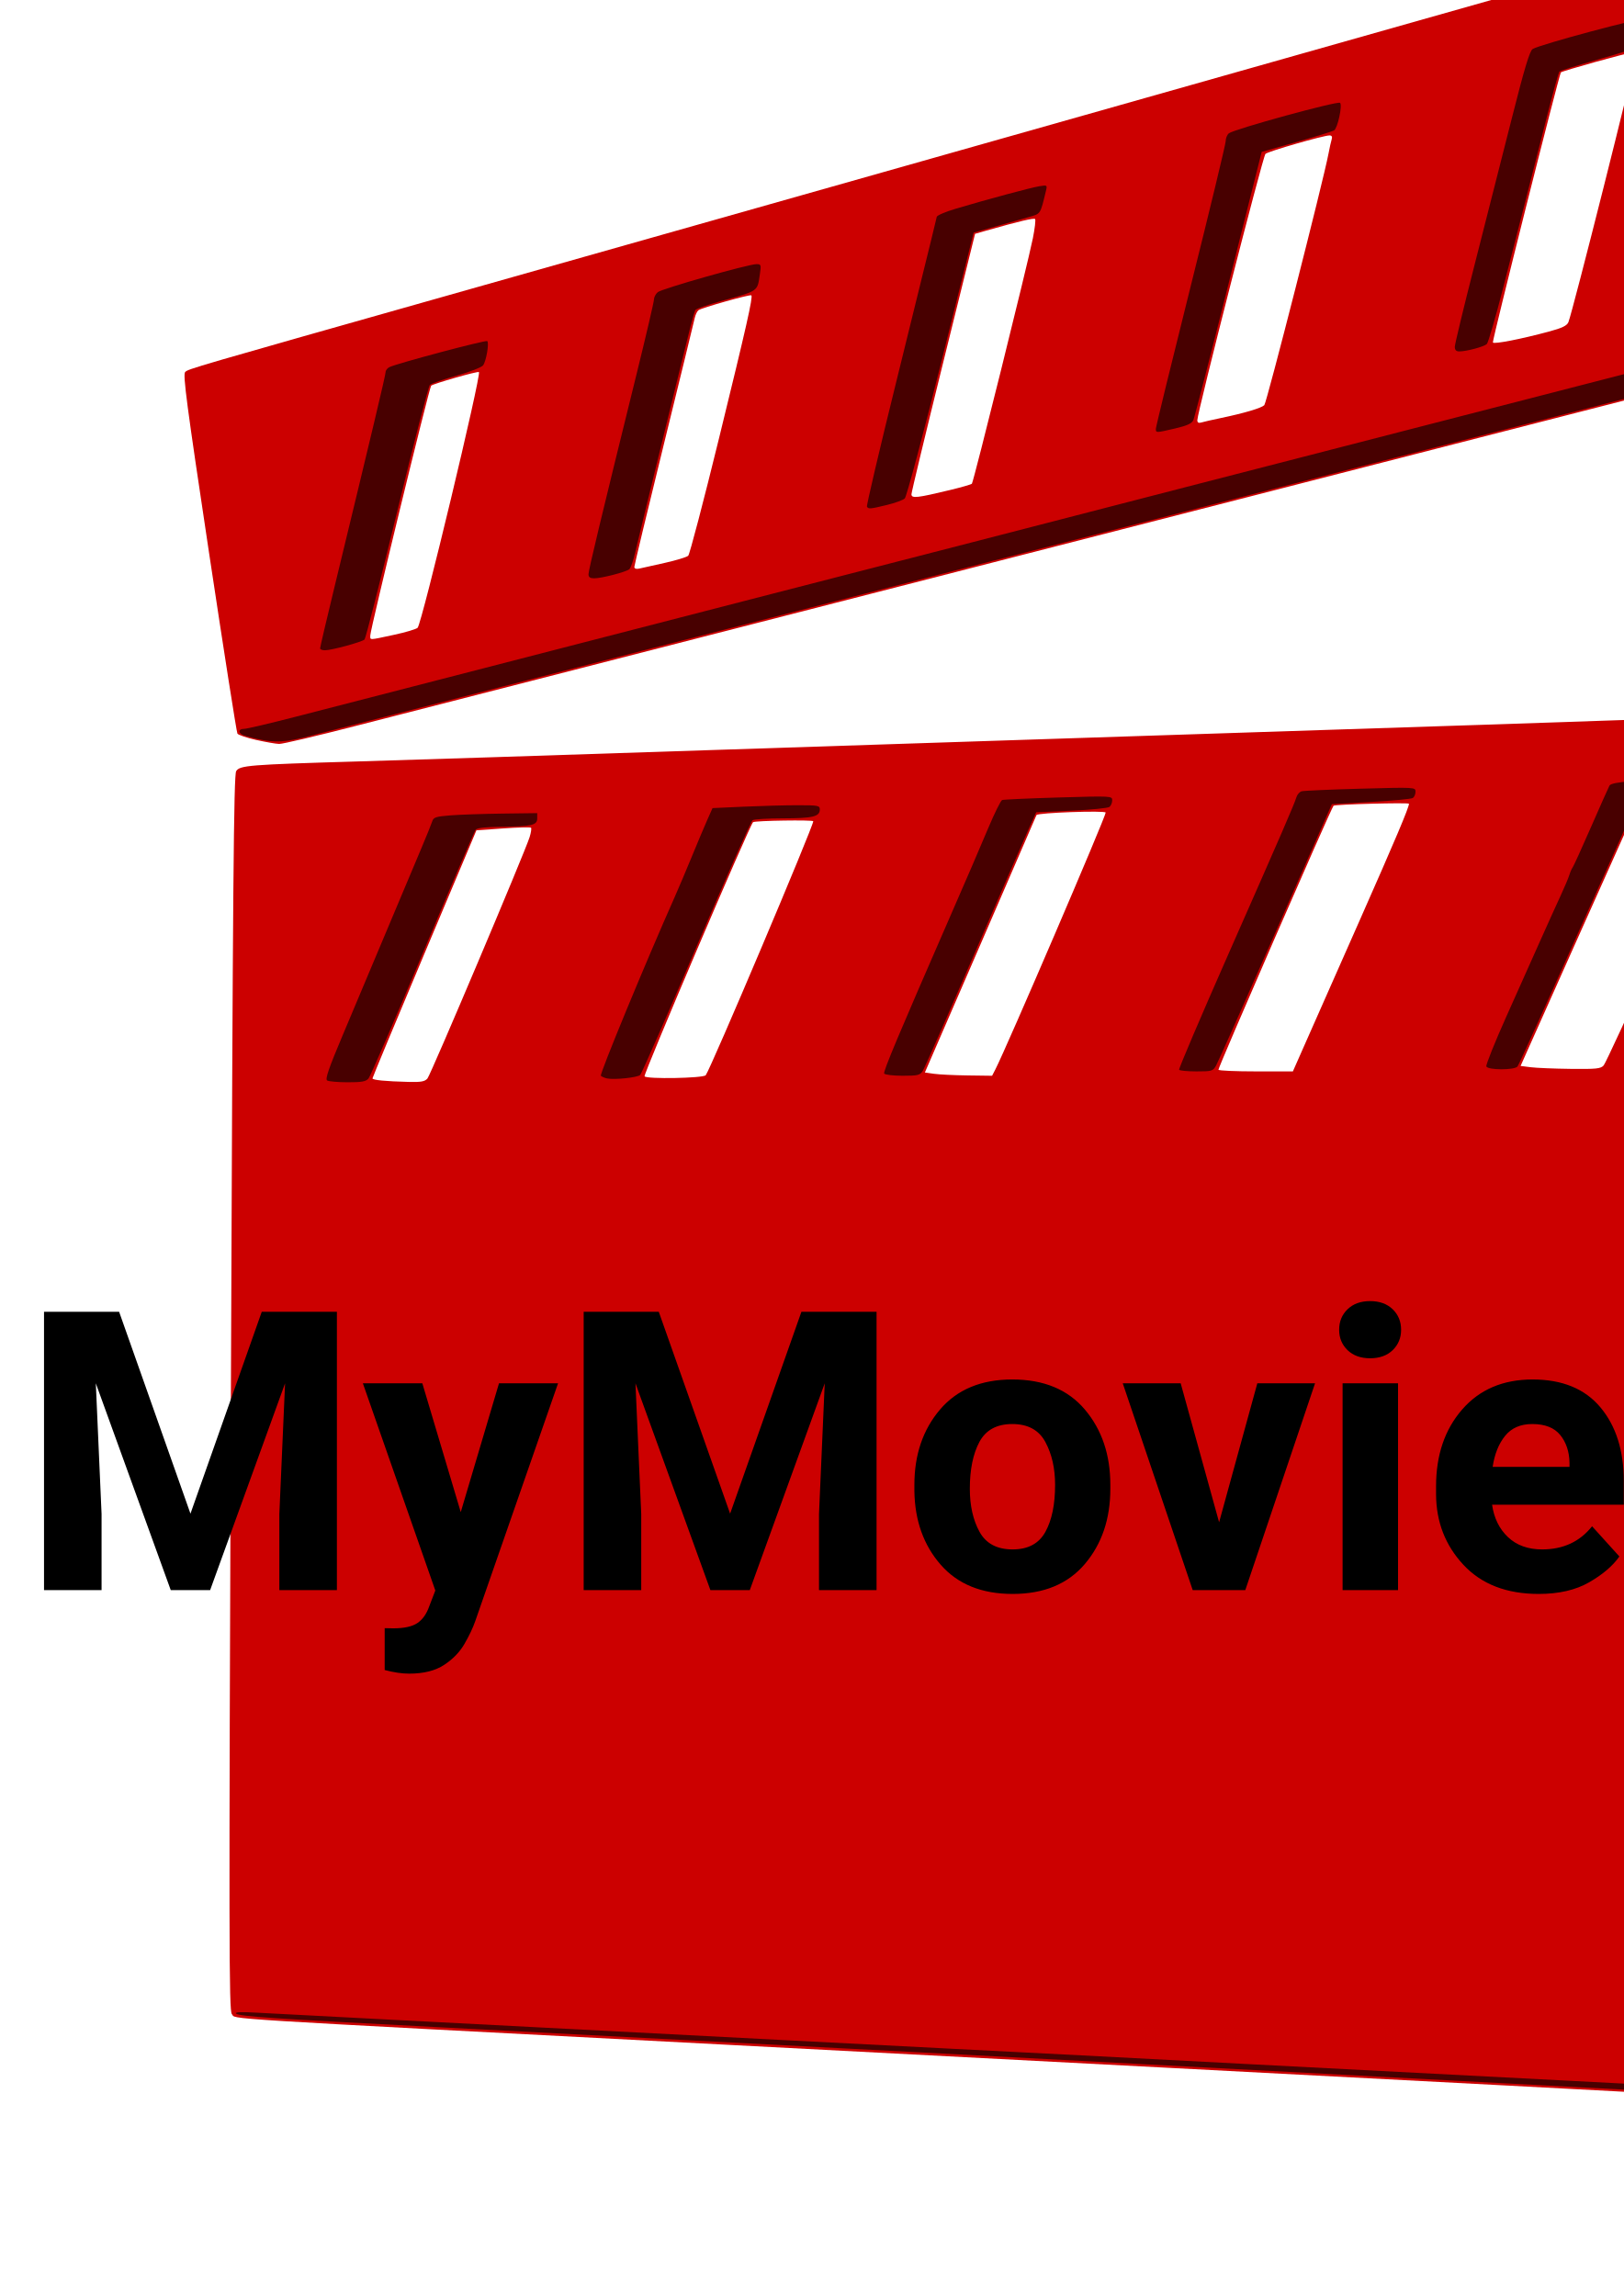
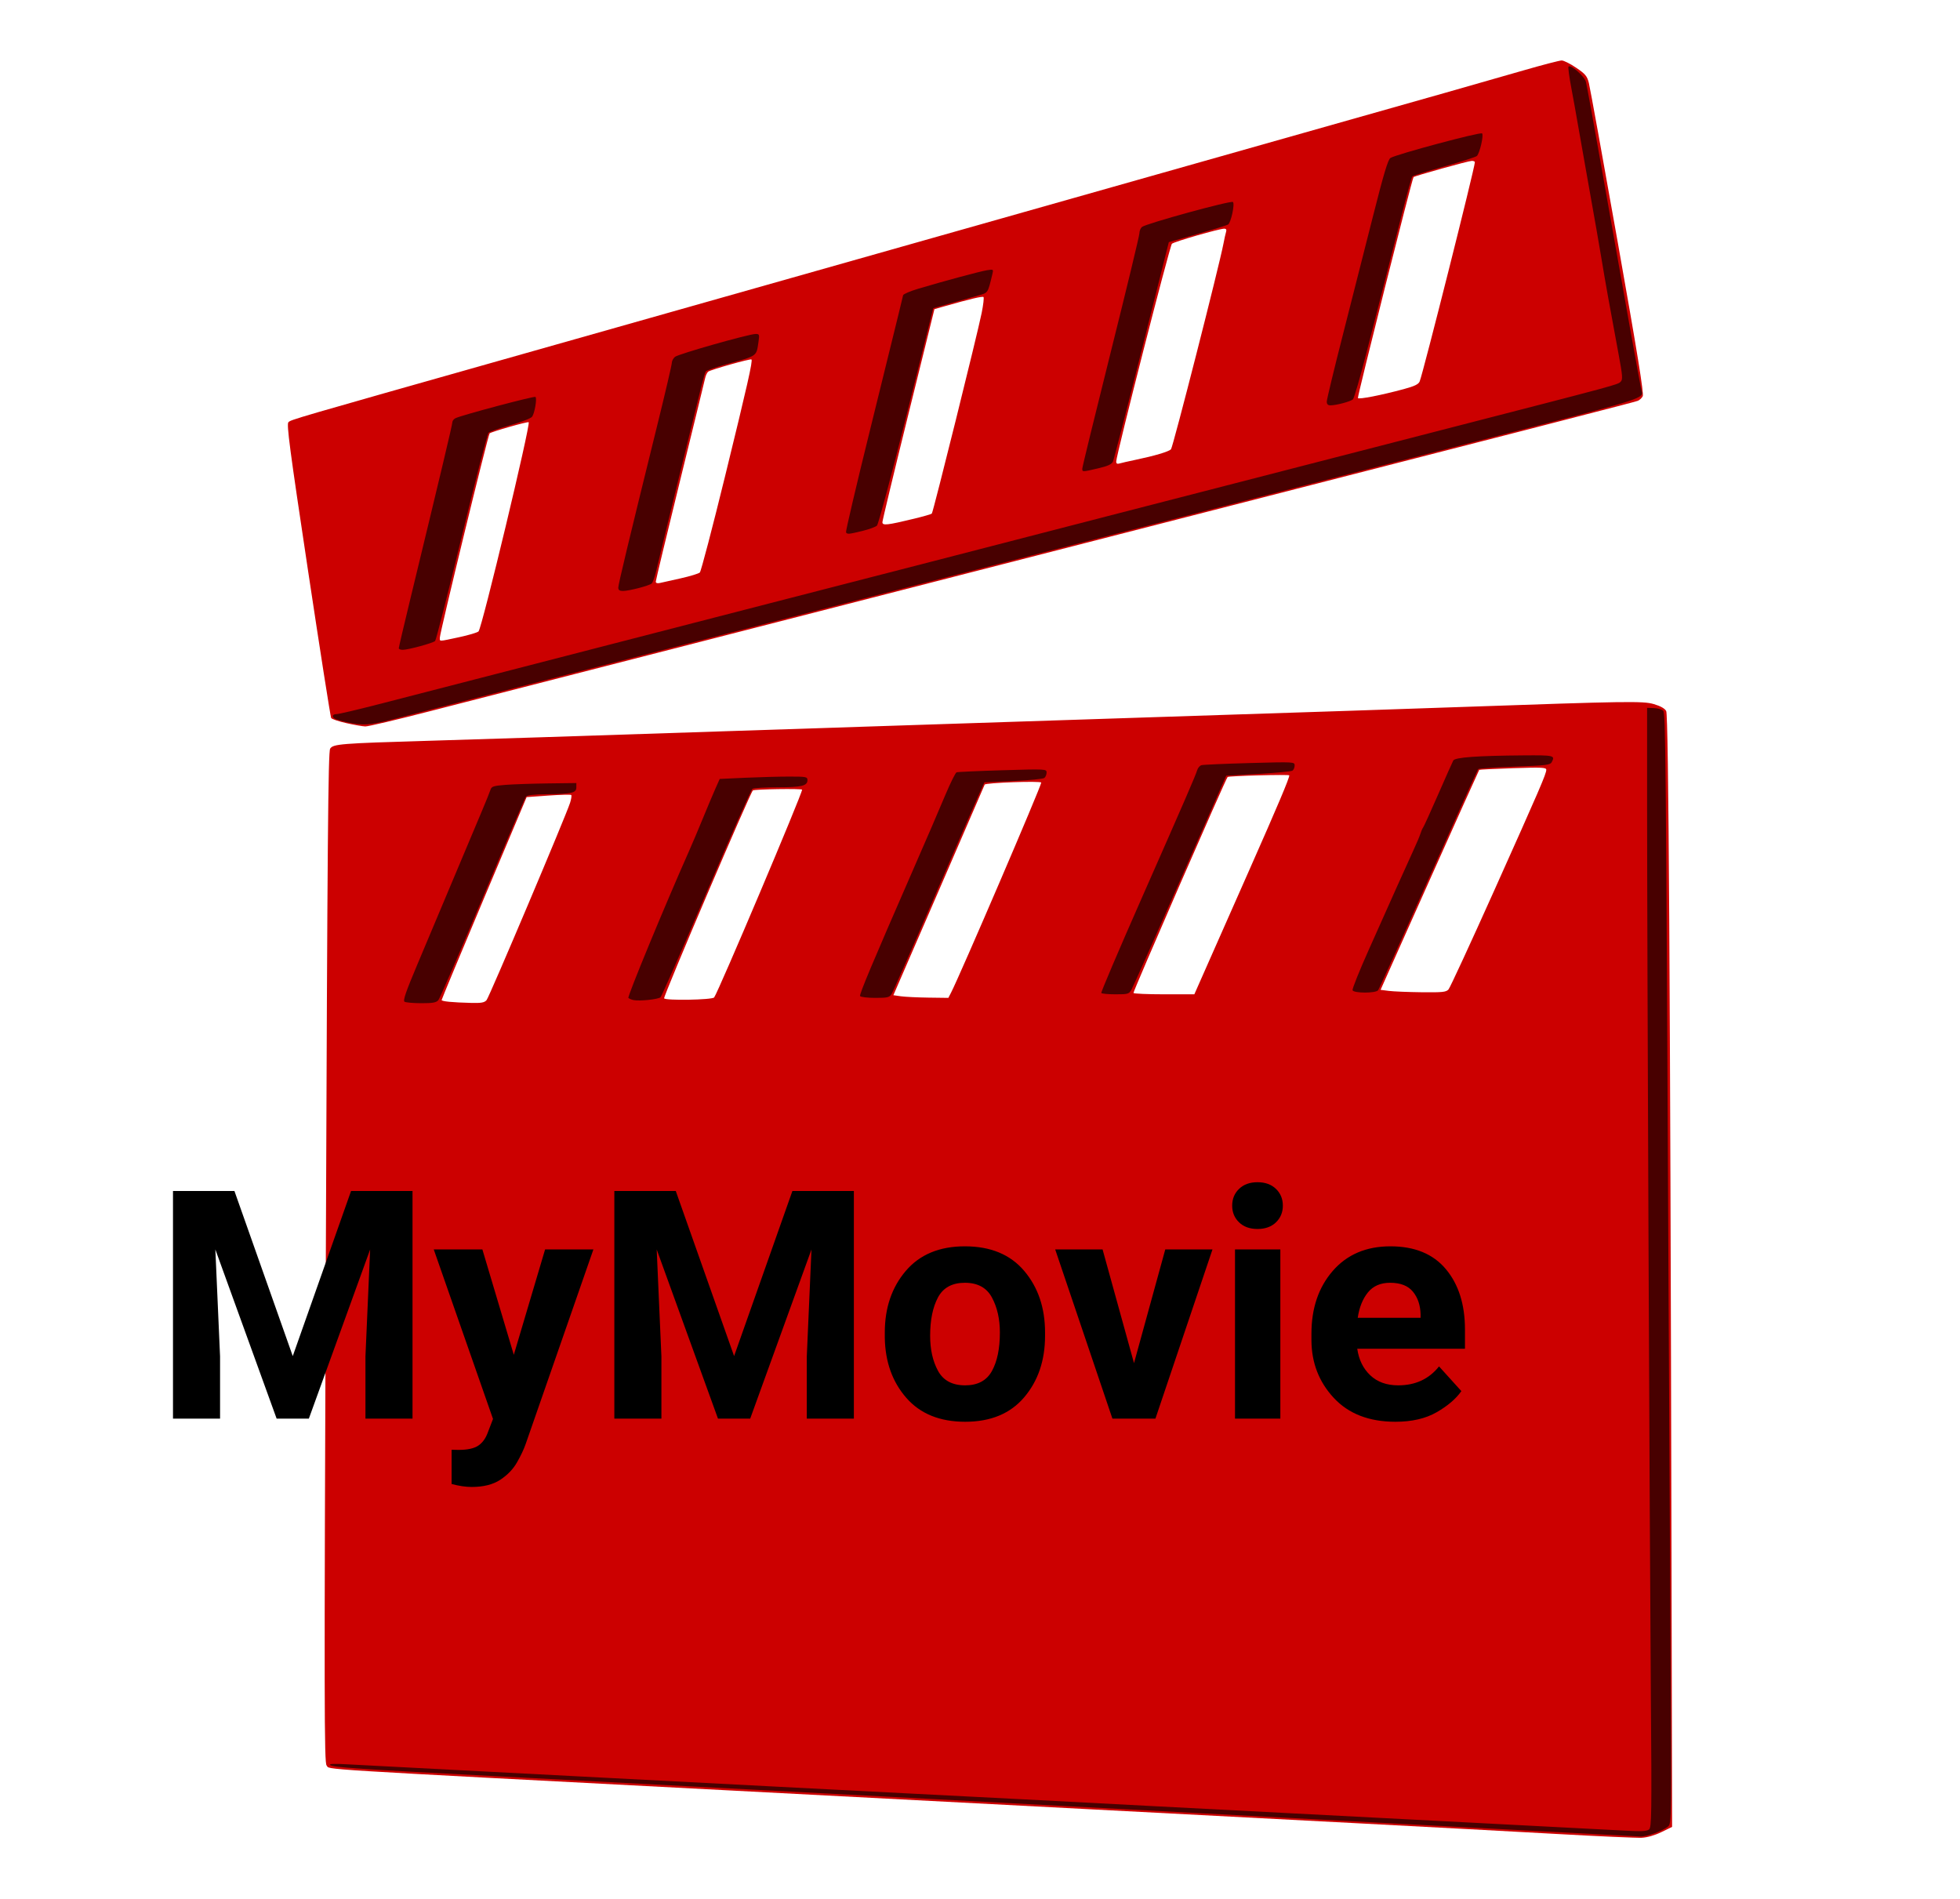
- <svg xmlns="http://www.w3.org/2000/svg" width="744.094" height="1052.362" id="svg2" version="1.1">
+ <svg xmlns="http://www.w3.org/2000/svg" width="1098.292" height="1063.609" id="svg2" version="1.1">
  <defs id="defs4" />
-   <g id="layer1">
+   <g id="layer1" transform="translate(76.7659,66.05006)">
    <g id="g3089" transform="translate(48.44678,-48.44678)">
      <rect y="-17.603" x="-125.213" height="1063.609" width="1098.292" id="rect3085" style="fill:none;stroke:none" />
      <path style="fill:#cc0000" d="m 747.246,1009.99 c -23.375,-1.304 -73.1,-3.973 -110.5,-5.929 -37.4,-1.957 -106.475,-5.572 -153.5,-8.035 -47.025,-2.462 -137.475,-7.189 -201,-10.504 -238.039,-12.421 -222.175,-11.436 -224.447,-13.946 -1.333,-1.473 -1.381,-33.374 -0.43,-284.609 0.889,-234.692 1.302,-283.315 2.424,-285.088 1.658,-2.621 5.825,-2.955 54.952,-4.404 18.7,-0.552 47.05,-1.439 63,-1.971 15.95,-0.532 63.65,-2.095 106,-3.472 42.35,-1.377 97.25,-3.179 122,-4.005 24.75,-0.826 79.65,-2.625 122,-3.997 92.17,-2.987 129.978,-4.241 166,-5.503 92.823,-3.253 101.693,-3.388 107.726,-1.632 3.749,1.091 6.157,2.436 6.976,3.895 1.322,2.358 2.255,151.693 2.968,475.229 l 0.331,150 -6,2.923 c -3.679,1.792 -7.934,3.019 -11,3.172 -2.75,0.137 -24.125,-0.818 -47.5,-2.123 z M 147.444,542.768 c 1.51,-1.753 44.522,-103.382 46.794,-110.567 0.664,-2.099 0.961,-4.063 0.66,-4.365 -0.301,-0.301 -6.053,-0.159 -12.781,0.317 l -12.233,0.865 -23.811,56.5 c -13.096,31.075 -23.815,56.813 -23.819,57.195 -0.009,0.774 5.899,1.353 16.587,1.625 5.668,0.144 7.398,-0.172 8.603,-1.57 z m 127.523,-1.5 c 2.285,-2.959 49.28,-113.968 49.28,-116.407 0,-0.694 -26.536,-0.288 -27.578,0.422 -1.399,0.954 -50.309,115.498 -49.738,116.485 0.783,1.354 26.965,0.887 28.036,-0.5 z m 132.723,-2.64 c 4.997,-9.663 50.557,-115.765 50.557,-117.739 0,-1.036 -31.316,0.084 -31.699,1.134 -0.2,0.548 -11.791,27.321 -25.759,59.496 l -25.396,58.5 4.177,0.6 c 2.297,0.33 9.228,0.667 15.402,0.75 l 11.224,0.15 z M 550.557,524.768 c 3.585,-8.113 14.483,-32.75 24.217,-54.75 16.139,-36.476 22.473,-51.463 22.473,-53.179 0,-0.619 -33.938,0.283 -34.573,0.919 -1.101,1.101 -53.106,120.403 -52.75,121.01 0.242,0.412 8.018,0.75 17.278,0.75 l 16.837,0 z m 135.915,12 c 0.844,-0.963 12.231,-25.6 25.304,-54.75 25.973,-57.916 29.471,-66.021 29.471,-68.295 0,-1.327 -2.359,-1.441 -18.629,-0.9 -10.246,0.341 -18.769,0.76 -18.941,0.931 -0.171,0.171 -12.682,27.976 -27.802,61.787 l -27.491,61.476 4.682,0.593 c 2.575,0.326 10.799,0.664 18.277,0.75 11.82,0.137 13.795,-0.071 15.13,-1.593 z M 68.898,387.58 C 64.581,386.61 60.737,385.312 60.356,384.696 59.975,384.079 54.13,346.83 47.366,301.921 37.113,233.84 35.292,220.05 36.408,218.963 c 1.497,-1.457 2.346,-1.705 122.839,-35.808 101.033,-28.596 440.582,-124.741 525,-148.657 13.475,-3.817 33.275,-9.483 44,-12.59 10.725,-3.107 20.462,-5.642 21.639,-5.633 1.176,0.009 4.83,1.844 8.118,4.077 5.16,3.504 6.133,4.673 7.105,8.531 0.619,2.459 7.888,42.545 16.152,89.08 11.033,62.124 14.763,85.103 14.034,86.464 -0.546,1.02 -1.792,2.169 -2.77,2.553 -1.994,0.784 -36.654,9.699 -393.278,101.158 -138.325,35.475 -266.246,68.297 -284.27,72.939 -18.023,4.642 -33.998,8.4 -35.5,8.353 -1.502,-0.048 -6.262,-0.881 -10.579,-1.851 z m 63.116,-48.146 c 5.353,-1.146 10.267,-2.608 10.921,-3.25 1.921,-1.886 29.287,-116.024 28.103,-117.209 -0.5,-0.5 -21.008,5.358 -21.897,6.255 -0.897,0.905 -27.894,111.678 -27.894,114.454 0,2.234 -0.942,2.256 10.767,-0.25 z m 124.233,-33 c 5.225,-1.17 10.04,-2.642 10.7,-3.272 0.66,-0.63 7.044,-24.995 14.188,-54.145 12.511,-51.054 15.531,-64.416 14.737,-65.209 -0.547,-0.547 -22.932,5.763 -24.254,6.837 -0.621,0.504 -1.391,2.145 -1.711,3.645 -0.32,1.5 -6.672,27.478 -14.115,57.728 -7.444,30.25 -13.537,55.571 -13.539,56.269 -0.003,0.798 0.831,1.084 2.245,0.772 1.238,-0.274 6.525,-1.455 11.75,-2.624 z m 130.787,-33.414 c 5.108,-1.233 9.564,-2.52 9.903,-2.859 0.745,-0.745 25.582,-100.705 27.933,-112.419 0.913,-4.551 1.375,-8.56 1.027,-8.909 -0.571,-0.57 -7.366,1.045 -22.325,5.308 l -5.176,1.475 -14.574,58.84 c -8.016,32.362 -14.574,59.604 -14.574,60.539 0,1.986 2.56,1.702 17.787,-1.975 z m 124.14,-33 c 10.509,-2.192 18.374,-4.523 19.768,-5.858 1.07,-1.025 27.066,-102.863 29.392,-115.144 0.521,-2.75 1.195,-5.787 1.498,-6.75 0.361,-1.148 0.02,-1.75 -0.99,-1.75 -2.804,0 -28.07,7.279 -29.369,8.462 -1.186,1.079 -31.225,118.506 -31.225,122.063 0,1.074 0.584,1.43 1.75,1.069 0.963,-0.298 5.092,-1.239 9.177,-2.091 z m 150.282,-39.619 c 5.959,-1.608 8.176,-2.678 8.839,-4.265 1.896,-4.543 30.906,-119.732 30.944,-122.868 0,-0.412 -0.778,-0.741 -1.741,-0.73 -1.866,0.021 -32.095,8.447 -32.633,9.096 -0.858,1.037 -31.595,123.113 -31.17,123.799 0.529,0.855 12.898,-1.56 25.761,-5.031 z" id="path3054" />
      <path style="fill:#480000" d="m 643.746,1003.452 c -160.049,-8.523 -400.953,-21.2 -493,-25.942 -73.873,-3.806 -89.764,-4.88 -91,-6.15 -0.684,-0.703 2.319,-0.833 9.5,-0.413 5.775,0.338 32.55,1.741 59.5,3.117 47.665,2.434 104.367,5.379 182,9.452 20.9,1.097 56,2.903 78,4.015 41.318,2.087 69.746,3.56 135,6.995 20.9,1.1 85.7,4.463 144,7.474 58.3,3.011 111.284,5.766 117.743,6.124 9.051,0.501 12.11,0.346 13.341,-0.676 1.447,-1.201 1.544,-8.314 1.024,-75.378 -0.71,-91.668 -2.108,-421.232 -2.108,-497.052 l 0,-56 3.836,0.122 c 2.11,0.067 4.43,0.742 5.157,1.5 1.366,1.425 1.528,18.752 3.009,322.378 0.277,56.65 0.777,147.55 1.113,202 0.59,95.726 0.549,99.055 -1.253,100.671 -2.771,2.485 -11.98,5.846 -15.65,5.711 -1.767,-0.065 -69.363,-3.641 -150.213,-7.947 z M 101.465,543.674 c -0.973,-0.617 0.742,-5.608 7.126,-20.735 4.624,-10.957 13.697,-32.522 20.162,-47.922 6.465,-15.4 13.659,-32.5 15.987,-38 2.328,-5.5 4.531,-10.955 4.896,-12.123 0.577,-1.847 1.668,-2.202 8.387,-2.731 4.248,-0.334 14.923,-0.701 23.723,-0.815 l 16,-0.207 0,2.428 c 0,3.101 -2.481,3.672 -16.628,3.829 -7.187,0.08 -10.946,0.523 -11.611,1.368 -0.541,0.688 -11.467,26.225 -24.28,56.75 -12.813,30.525 -23.97,56.288 -24.794,57.25 -1.2,1.402 -3.108,1.747 -9.593,1.735 -4.452,-0.008 -8.672,-0.381 -9.376,-0.828 z m 128.281,-0.93 c -1.1,-0.232 -2.376,-0.776 -2.836,-1.21 -0.685,-0.647 20.395,-51.703 33.864,-82.017 1.833,-4.125 5.359,-12.45 7.836,-18.5 2.477,-6.05 5.621,-13.516 6.987,-16.591 l 2.484,-5.591 14.333,-0.656 c 7.883,-0.361 18.946,-0.657 24.583,-0.659 9.523,-0.003 10.25,0.136 10.25,1.961 0,3.247 -3.243,4.034 -16.684,4.05 -7.049,0.008 -13.401,0.387 -14.116,0.84 -0.715,0.454 -12.33,26.659 -25.81,58.235 -13.48,31.575 -25.045,57.919 -25.7,58.54 -1.26,1.198 -11.814,2.307 -15.19,1.596 z m 126.993,-2.238 c -0.533,-0.862 6.701,-18.095 30.01,-71.489 8.389,-19.216 12.645,-29.091 17.768,-41.226 2.839,-6.724 5.666,-12.42 6.284,-12.657 0.617,-0.237 12.22,-0.76 25.784,-1.163 24.305,-0.722 24.662,-0.703 24.662,1.284 0,1.109 -0.562,2.472 -1.25,3.029 -0.688,0.557 -8.522,1.336 -17.411,1.732 l -16.161,0.72 -3.453,7.64 c -1.899,4.202 -13.276,30.365 -25.28,58.14 -12.005,27.775 -22.467,51.513 -23.25,52.75 -1.278,2.02 -2.222,2.25 -9.25,2.25 -4.304,0 -8.107,-0.455 -8.451,-1.011 z m 135.162,-1.739 c -0.255,-0.412 9.858,-24.15 22.471,-52.75 24.86,-56.367 30.259,-68.822 31.299,-72.199 0.372,-1.209 1.441,-2.42 2.376,-2.69 0.934,-0.27 13.061,-0.804 26.949,-1.186 25.115,-0.691 25.25,-0.684 25.25,1.381 0,1.142 -0.562,2.44 -1.25,2.885 -0.688,0.445 -9.312,1.259 -19.166,1.809 l -17.916,1 -25.744,58.5 c -14.159,32.175 -26.438,59.737 -27.287,61.25 -1.47,2.618 -1.904,2.75 -9.031,2.75 -4.118,0 -7.696,-0.338 -7.95,-0.75 z m 140.792,-1.526 c -0.269,-0.702 3.834,-10.939 9.12,-22.75 5.285,-11.811 12.319,-27.549 15.63,-34.974 3.312,-7.425 7.483,-16.65 9.27,-20.5 1.787,-3.85 3.593,-8.125 4.013,-9.5 0.42,-1.375 1.109,-2.95 1.531,-3.5 0.421,-0.55 4.205,-8.875 8.407,-18.5 4.203,-9.625 8.012,-18.175 8.465,-19 0.975,-1.774 13.327,-2.675 39.366,-2.873 17.17,-0.13 17.81,0.023 15.791,3.795 -0.851,1.589 -3.19,1.872 -20.75,2.509 -10.885,0.395 -20.082,1.022 -20.437,1.393 -0.355,0.371 -12.901,28.125 -27.88,61.675 -14.978,33.55 -27.68,61.562 -28.226,62.25 -1.367,1.72 -13.639,1.698 -14.301,-0.026 z M 69.188,387.093 c -3.057,-0.671 -6.095,-1.551 -6.75,-1.957 -1.904,-1.177 -1.38,-2.618 0.952,-2.618 1.179,0 11.642,-2.452 23.25,-5.449 11.608,-2.997 41.356,-10.671 66.106,-17.053 64.92,-16.74 79.766,-20.572 110.5,-28.522 15.125,-3.912 34.25,-8.848 42.5,-10.967 47.4,-12.179 143.42,-36.943 159,-41.008 6.05,-1.578 22.7,-5.881 37,-9.561 14.3,-3.68 35.225,-9.069 46.5,-11.977 11.275,-2.907 36.25,-9.348 55.5,-14.312 19.25,-4.964 56.15,-14.474 82,-21.133 97.787,-25.19 95.474,-24.563 97.269,-26.358 1.136,-1.136 0.953,-3.493 -1.146,-14.756 -4.908,-26.332 -7.641,-41.581 -9.573,-53.404 -1.079,-6.6 -4.262,-24.825 -7.075,-40.5 -2.813,-15.675 -5.718,-32.1 -6.457,-36.5 -0.739,-4.4 -2.308,-13.111 -3.488,-19.358 -1.18,-6.247 -1.888,-11.616 -1.574,-11.93 1.299,-1.299 8.94,5.372 9.754,8.516 0.459,1.772 3.954,20.895 7.766,42.496 16.038,90.874 22.97,129.468 23.502,130.857 1.426,3.717 -1.824,4.789 -58.978,19.439 -31.35,8.036 -90.075,23.101 -130.5,33.477 -40.425,10.376 -108.825,27.924 -152,38.996 -43.175,11.071 -104.6,26.826 -136.5,35.01 -31.9,8.184 -92.425,23.707 -134.5,34.495 -42.075,10.788 -81.629,20.939 -87.897,22.558 -12.255,3.165 -16.494,3.421 -25.161,1.518 z m 29.058,-41.49 c 0,-0.503 2.926,-12.991 6.503,-27.75 17.236,-71.133 23.497,-97.459 23.497,-98.801 0,-0.805 0.787,-1.853 1.75,-2.329 3.439,-1.701 44.236,-12.552 44.857,-11.931 0.926,0.926 -0.486,9.179 -1.899,11.099 -0.665,0.904 -6.159,3.034 -12.209,4.734 -6.05,1.7 -11.538,3.609 -12.196,4.242 -0.658,0.633 -7.448,26.93 -15.088,58.439 -7.64,31.508 -14.322,57.718 -14.847,58.244 -1.148,1.148 -14.938,4.912 -18.118,4.945 -1.238,0.013 -2.25,-0.388 -2.25,-0.891 z m 123,-33.961 c 0,-1.833 5.635,-25.307 21.928,-91.341 4.44,-17.994 8.072,-33.562 8.072,-34.595 0,-1.033 0.787,-2.543 1.75,-3.355 1.887,-1.593 41.497,-12.833 45.222,-12.833 2.115,0 2.212,0.287 1.561,4.628 -1.207,8.05 -0.367,7.472 -17.978,12.352 -6.02,1.668 -11.22,3.478 -11.556,4.022 -0.336,0.544 -1.377,4.029 -2.313,7.744 -3.662,14.536 -23.86,97.131 -25.295,103.436 -0.836,3.675 -2.054,7.122 -2.706,7.661 -1.536,1.269 -12.709,4.158 -16.08,4.158 -1.881,0 -2.606,-0.521 -2.606,-1.875 z m 127.603,-30.958 c -0.283,-0.458 5.762,-26.22 13.433,-57.25 7.671,-31.03 14.917,-60.467 16.103,-65.417 1.185,-4.95 2.291,-9.541 2.458,-10.203 0.167,-0.662 4.038,-2.314 8.603,-3.671 14.561,-4.331 34.54,-9.71 38.378,-10.333 3.685,-0.598 3.71,-0.579 3.013,2.302 -2.592,10.716 -2.292,10.265 -7.875,11.838 -2.869,0.808 -9.716,2.74 -15.216,4.294 l -10,2.824 -15.06,60.249 c -8.295,33.184 -15.707,60.852 -16.5,61.592 -0.792,0.739 -4.457,2.078 -8.145,2.976 -7.688,1.872 -8.486,1.941 -9.191,0.8 z m 132.397,-35.702 c 0,-0.844 7.2,-30.317 16,-65.497 8.8,-35.179 16,-65.034 16,-66.343 0,-1.309 0.651,-2.921 1.446,-3.581 2.277,-1.89 49.935,-14.961 50.971,-13.98 1.165,1.104 -1.11,11.623 -2.735,12.645 -0.65,0.409 -8.382,2.79 -17.182,5.292 l -16,4.548 -15.18,60.425 c -8.349,33.234 -15.609,61.366 -16.133,62.515 -0.71,1.558 -2.828,2.529 -8.32,3.813 -8.899,2.082 -8.867,2.081 -8.867,0.163 z m 137,-37.578 c 0,-1.162 4.096,-18.149 9.103,-37.75 5.007,-19.601 12.627,-49.587 16.934,-66.637 5.862,-23.204 8.288,-31.279 9.647,-32.111 3.43,-2.098 50.419,-14.686 51.35,-13.755 1.007,1.007 -1.306,11.039 -2.916,12.649 -0.542,0.542 -8.748,3.168 -18.236,5.836 -9.488,2.668 -17.567,5.195 -17.953,5.616 -0.387,0.421 -3.035,9.99 -5.885,21.265 -2.85,11.275 -7.146,28.15 -9.547,37.5 -2.401,9.35 -7.13,27.8 -10.51,41 -3.38,13.2 -6.672,24.504 -7.315,25.119 -1.279,1.223 -9.33,3.381 -12.614,3.381 -1.427,0 -2.057,-0.647 -2.057,-2.113 z" id="path3052" />
    </g>
    <text xml:space="preserve" style="font-size:179.415px;font-style:normal;font-variant:normal;font-weight:bold;font-stretch:condensed;text-align:center;line-height:125%;letter-spacing:0px;word-spacing:0px;writing-mode:lr-tb;text-anchor:middle;fill:#000000;fill-opacity:1;stroke:none;font-family:Roboto;-inkscape-font-specification:Roboto Bold Condensed" x="490.435" y="728.825" id="text2986">
      <tspan id="tspan2988" x="490.435" y="728.825">MyMovie</tspan>
    </text>
  </g>
</svg>
